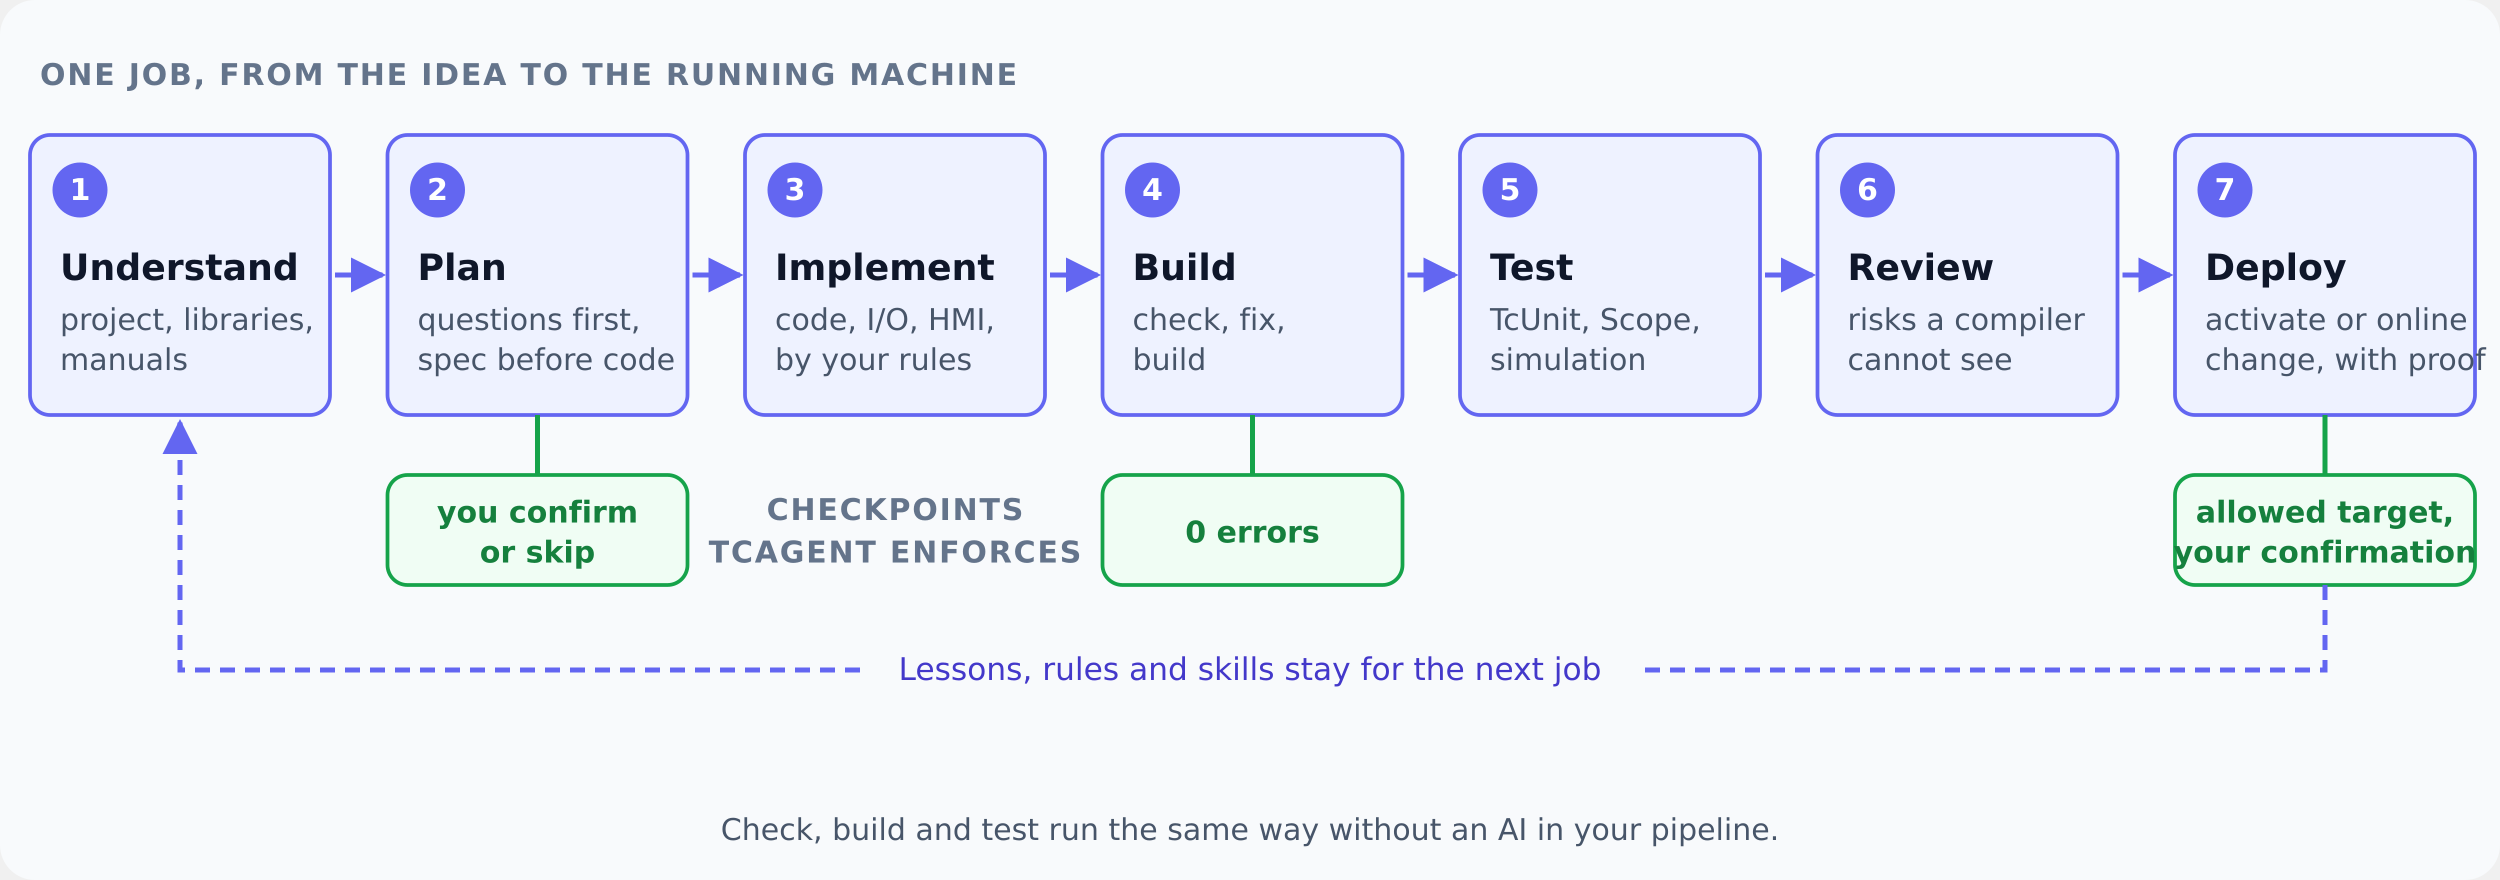
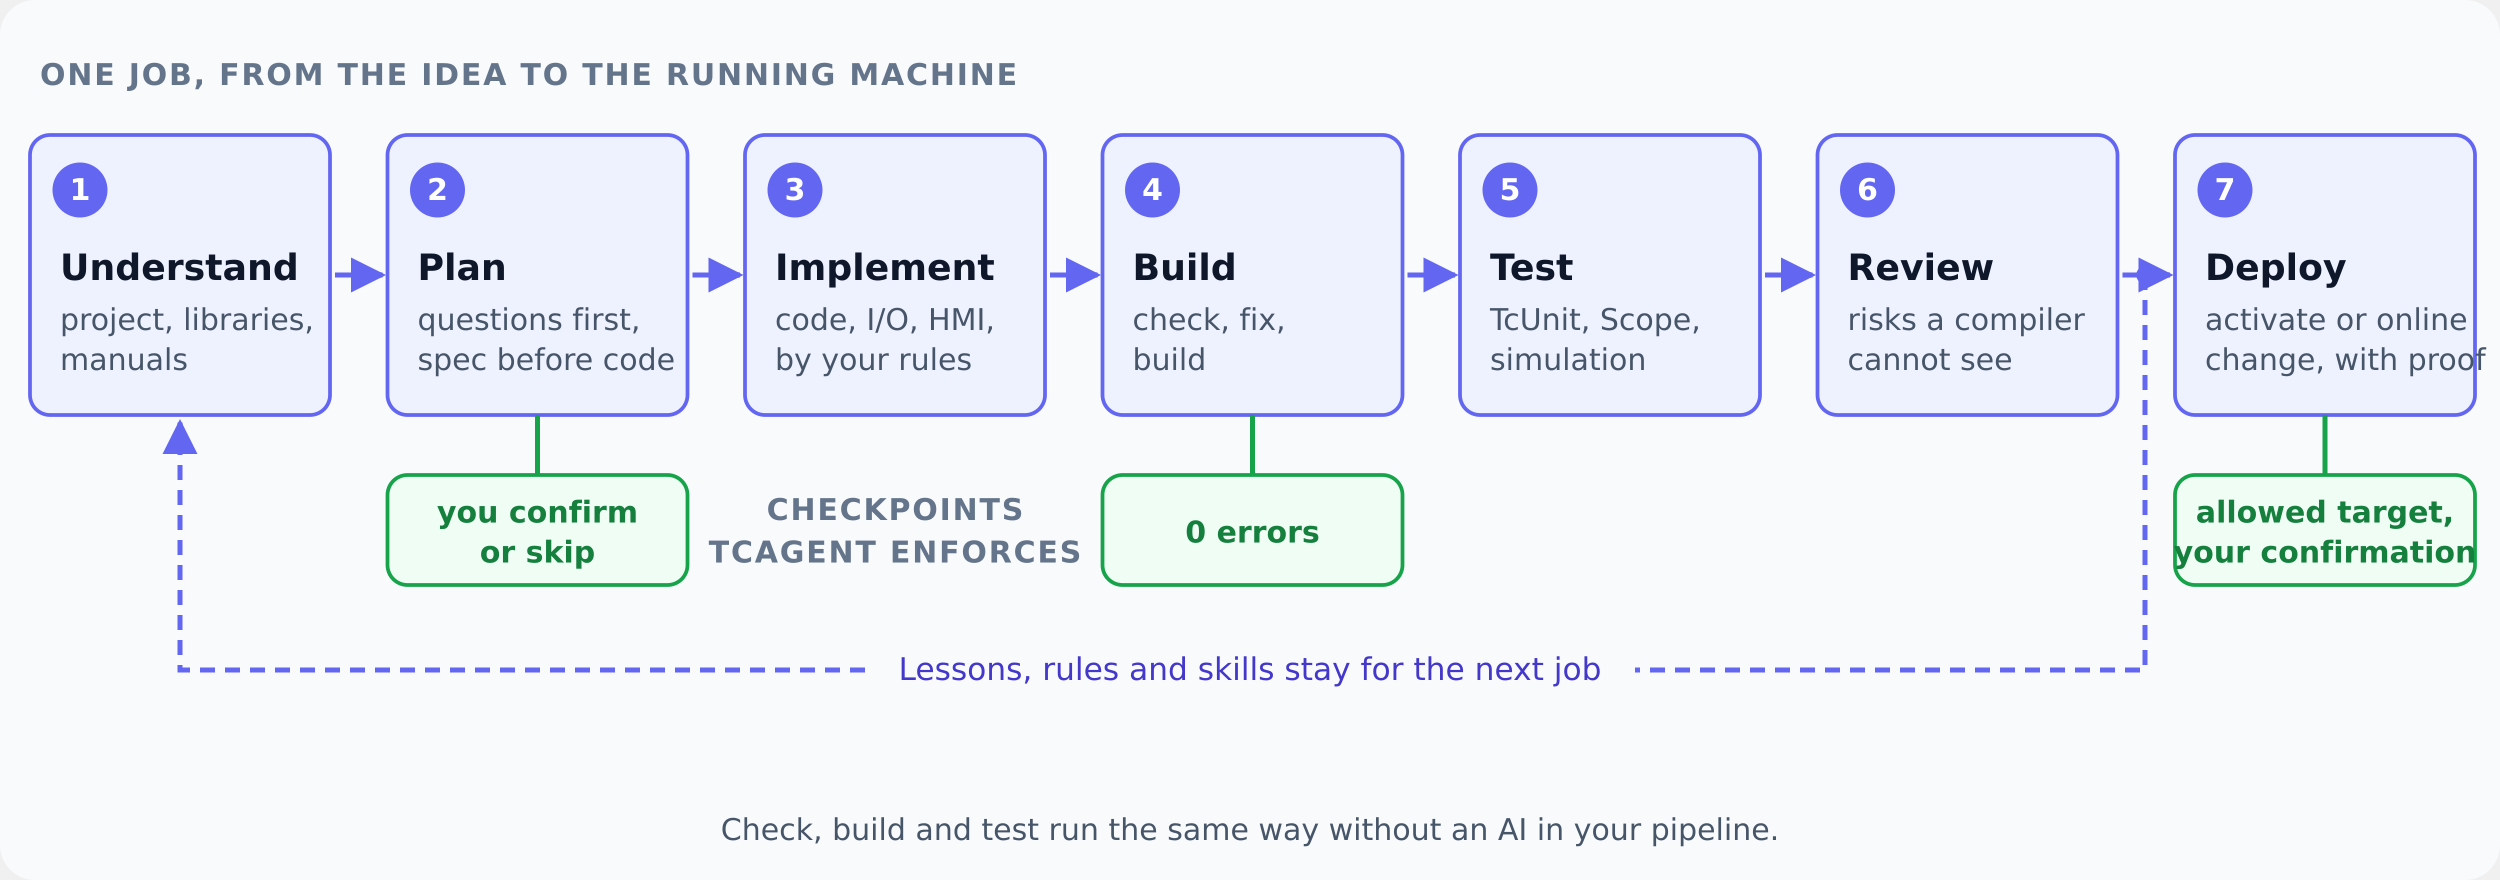
<svg xmlns="http://www.w3.org/2000/svg" viewBox="0 0 1000 352" width="1000" height="352" role="img" aria-label="The whole job in seven steps: understand, plan, implement, build, test, review, deploy. TcAgent enforces checkpoints at plan, build and deploy. Lessons, rules and skills stay for the next job.">
  <defs>
    <marker id="ah" viewBox="0 0 10 10" refX="9" refY="5" markerWidth="7" markerHeight="7" orient="auto-start-reverse">
      <path d="M0,0 L10,5 L0,10 z" fill="#6366f1" />
    </marker>
  </defs>
  <style>text{font-family:"Segoe UI",system-ui,-apple-system,"DejaVu Sans",sans-serif}.h{font-size:14.5px;font-weight:700;fill:#0f172a}.s{font-size:12px;fill:#475569}.g{font-size:12px;font-weight:600;fill:#15803d}.n{font-size:12px;font-weight:700;fill:#ffffff}.z{font-size:12px;font-weight:700;fill:#64748b;letter-spacing:.06em}.l{font-size:12.5px;fill:#4338ca}</style>
  <rect x="0" y="0" width="1000" height="352" rx="14" fill="#f8fafc" />
  <text x="16" y="34" class="z">ONE JOB, FROM THE IDEA TO THE RUNNING MACHINE</text>
  <rect x="12" y="54" width="120" height="112" rx="8" fill="#eef2ff" stroke="#6366f1" stroke-width="1.5" />
  <circle cx="32" cy="76" r="11" fill="#6366f1" />
  <text x="32" y="80" class="n" text-anchor="middle">1</text>
  <text x="24" y="112" class="h">Understand</text>
  <text x="24" y="132" class="s">project, libraries,</text>
  <text x="24" y="148" class="s">manuals</text>
  <path d="M134,110 L153,110" stroke="#6366f1" stroke-width="2" fill="none" marker-end="url(#ah)" />
  <rect x="155" y="54" width="120" height="112" rx="8" fill="#eef2ff" stroke="#6366f1" stroke-width="1.5" />
  <circle cx="175" cy="76" r="11" fill="#6366f1" />
  <text x="175" y="80" class="n" text-anchor="middle">2</text>
  <text x="167" y="112" class="h">Plan</text>
  <text x="167" y="132" class="s">questions first,</text>
  <text x="167" y="148" class="s">spec before code</text>
  <path d="M277,110 L296,110" stroke="#6366f1" stroke-width="2" fill="none" marker-end="url(#ah)" />
  <rect x="298" y="54" width="120" height="112" rx="8" fill="#eef2ff" stroke="#6366f1" stroke-width="1.5" />
  <circle cx="318" cy="76" r="11" fill="#6366f1" />
  <text x="318" y="80" class="n" text-anchor="middle">3</text>
  <text x="310" y="112" class="h">Implement</text>
  <text x="310" y="132" class="s">code, I/O, HMI,</text>
  <text x="310" y="148" class="s">by your rules</text>
  <path d="M420,110 L439,110" stroke="#6366f1" stroke-width="2" fill="none" marker-end="url(#ah)" />
  <rect x="441" y="54" width="120" height="112" rx="8" fill="#eef2ff" stroke="#6366f1" stroke-width="1.5" />
  <circle cx="461" cy="76" r="11" fill="#6366f1" />
  <text x="461" y="80" class="n" text-anchor="middle">4</text>
  <text x="453" y="112" class="h">Build</text>
  <text x="453" y="132" class="s">check, fix,</text>
  <text x="453" y="148" class="s">build</text>
  <path d="M563,110 L582,110" stroke="#6366f1" stroke-width="2" fill="none" marker-end="url(#ah)" />
  <rect x="584" y="54" width="120" height="112" rx="8" fill="#eef2ff" stroke="#6366f1" stroke-width="1.5" />
  <circle cx="604" cy="76" r="11" fill="#6366f1" />
  <text x="604" y="80" class="n" text-anchor="middle">5</text>
  <text x="596" y="112" class="h">Test</text>
  <text x="596" y="132" class="s">TcUnit, Scope,</text>
  <text x="596" y="148" class="s">simulation</text>
  <path d="M706,110 L725,110" stroke="#6366f1" stroke-width="2" fill="none" marker-end="url(#ah)" />
  <rect x="727" y="54" width="120" height="112" rx="8" fill="#eef2ff" stroke="#6366f1" stroke-width="1.5" />
  <circle cx="747" cy="76" r="11" fill="#6366f1" />
  <text x="747" y="80" class="n" text-anchor="middle">6</text>
  <text x="739" y="112" class="h">Review</text>
  <text x="739" y="132" class="s">risks a compiler</text>
  <text x="739" y="148" class="s">cannot see</text>
  <path d="M849,110 L868,110" stroke="#6366f1" stroke-width="2" fill="none" marker-end="url(#ah)" />
  <rect x="870" y="54" width="120" height="112" rx="8" fill="#eef2ff" stroke="#6366f1" stroke-width="1.5" />
  <circle cx="890" cy="76" r="11" fill="#6366f1" />
  <text x="890" y="80" class="n" text-anchor="middle">7</text>
  <text x="882" y="112" class="h">Deploy</text>
  <text x="882" y="132" class="s">activate or online</text>
  <text x="882" y="148" class="s">change, with proof</text>
  <text x="358" y="208" class="z" text-anchor="middle">CHECKPOINTS</text>
  <text x="358" y="225" class="z" text-anchor="middle">TCAGENT ENFORCES</text>
  <path d="M215,166 L215,190" stroke="#16a34a" stroke-width="2" fill="none" />
  <rect x="155" y="190" width="120" height="44" rx="8" fill="#f0fdf4" stroke="#16a34a" stroke-width="1.5" />
  <text x="215" y="209" class="g" text-anchor="middle">you confirm</text>
  <text x="215" y="225" class="g" text-anchor="middle">or skip</text>
  <path d="M501,166 L501,190" stroke="#16a34a" stroke-width="2" fill="none" />
  <rect x="441" y="190" width="120" height="44" rx="8" fill="#f0fdf4" stroke="#16a34a" stroke-width="1.5" />
  <text x="501" y="217" class="g" text-anchor="middle">0 errors</text>
  <path d="M930,166 L930,190" stroke="#16a34a" stroke-width="2" fill="none" />
  <rect x="870" y="190" width="120" height="44" rx="8" fill="#f0fdf4" stroke="#16a34a" stroke-width="1.5" />
  <text x="930" y="209" class="g" text-anchor="middle">allowed target,</text>
  <text x="930" y="225" class="g" text-anchor="middle">your confirmation</text>
-   <path d="M930,234 L930,268 L72,268 L72,169" stroke="#6366f1" stroke-width="2" stroke-dasharray="6 4" fill="none" marker-end="url(#ah)" />
+   <circle cx="858" cy="110" r="3.5" fill="#6366f1" />
+   <path d="M858,110 L858,268 L72,268 L72,169" stroke="#6366f1" stroke-width="2" stroke-dasharray="6 4" fill="none" marker-end="url(#ah)" />
  <rect x="346" y="256" width="308" height="24" fill="#f8fafc" />
  <text x="500" y="272" class="l" text-anchor="middle">Lessons, rules and skills stay for the next job</text>
  <text x="500" y="336" class="s" text-anchor="middle">Check, build and test run the same way without an AI in your pipeline.</text>
</svg>
